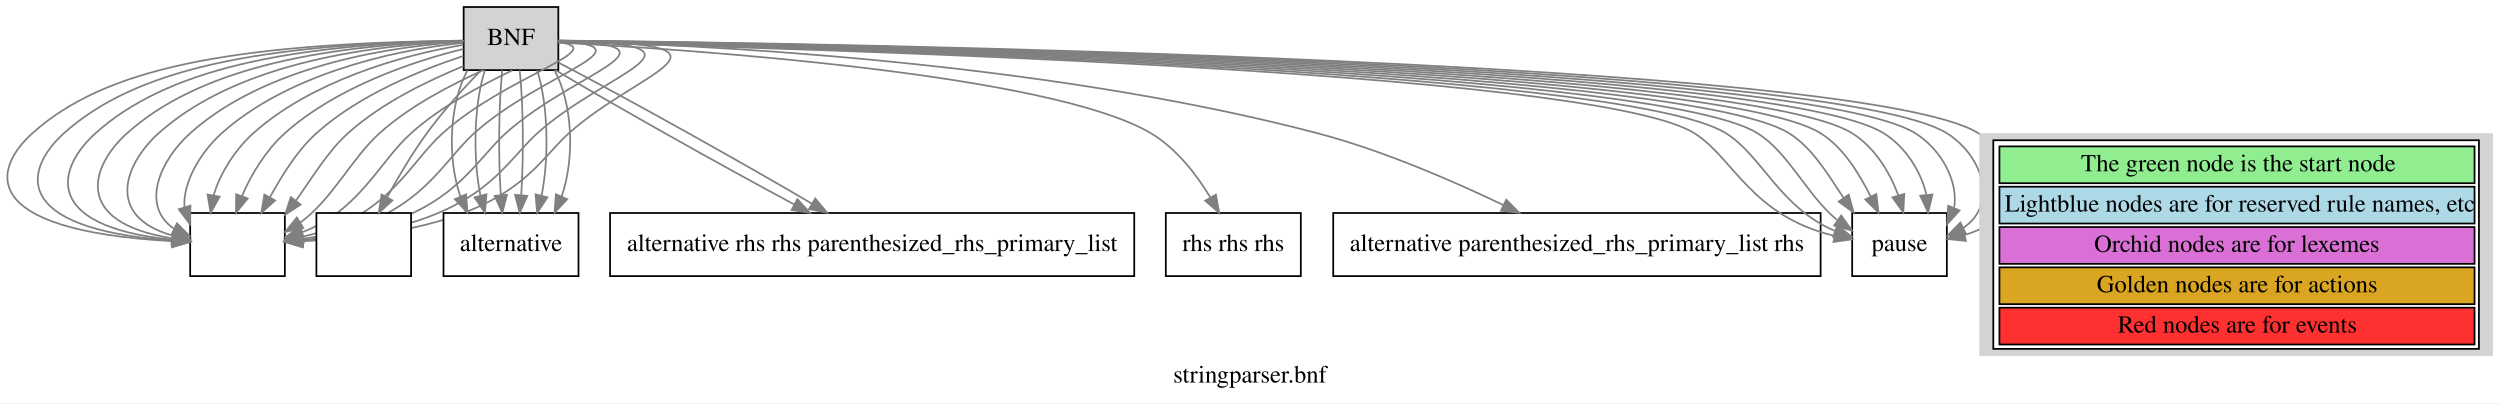
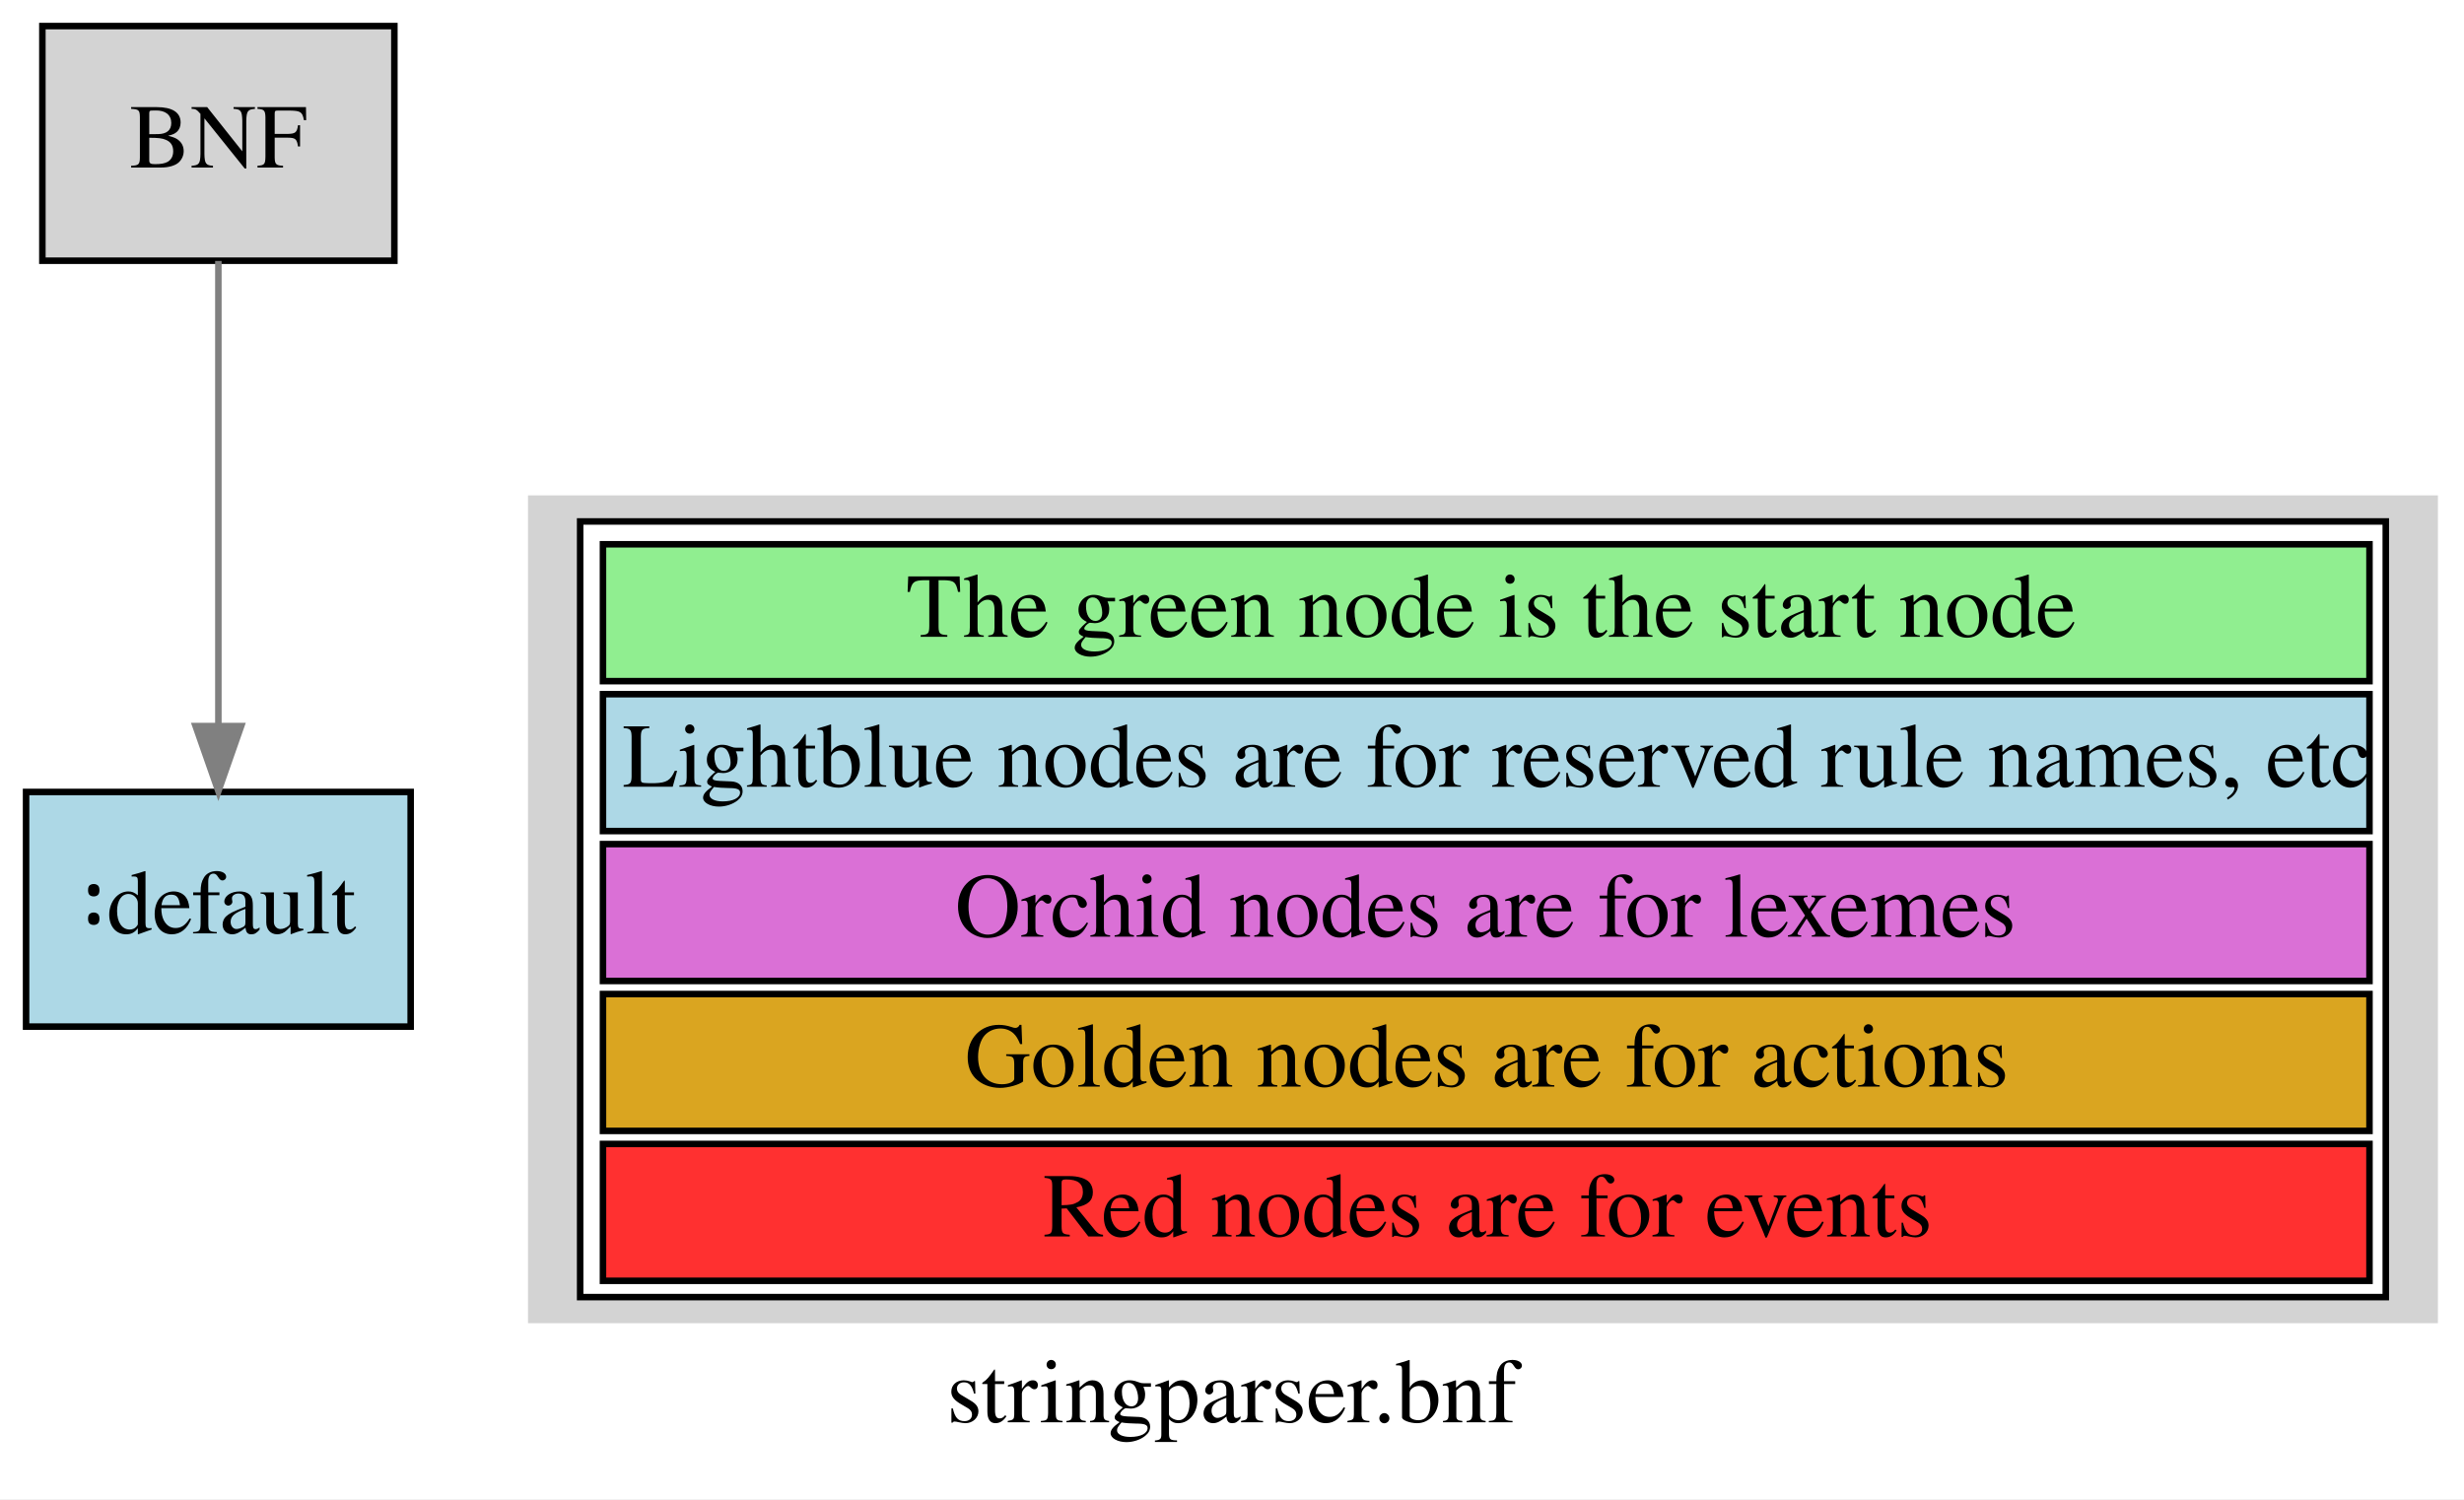
- <svg xmlns="http://www.w3.org/2000/svg" width="1426pt" height="230pt" viewBox="0.00 0.00 1425.96 230.00">
+ <svg xmlns="http://www.w3.org/2000/svg" width="378pt" height="230pt" viewBox="0.00 0.00 378.00 230.00">
  <g id="graph0" class="graph" transform="scale(1 1) rotate(0) translate(4 226)">
-     <polygon fill="white" stroke="none" points="-4,4 -4,-226 1421.96,-226 1421.96,4 -4,4" />
-     <text text-anchor="middle" x="708.978" y="-7.8" font-family="Times,serif" font-size="14.00">stringparser.bnf</text>
+     <polygon fill="white" stroke="none" points="-4,4 -4,-226 374,-226 374,4 -4,4" />
+     <text text-anchor="middle" x="185" y="-7.8" font-family="Times,serif" font-size="14.00">stringparser.bnf</text>
    <g id="node1" class="node">
-       <polygon fill="white" stroke="black" points="158.456,-104.5 104.456,-104.5 104.456,-68.5 158.456,-68.5 158.456,-104.5" />
+       <polygon fill="lightblue" stroke="black" points="59,-104.5 0,-104.5 0,-68.5 59,-68.5 59,-104.5" />
+       <text text-anchor="middle" x="29.5" y="-82.8" font-family="Times,serif" font-size="14.00">꞉default</text>
    </g>
    <g id="node2" class="node">
-       <polygon fill="lightgrey" stroke="black" points="314.456,-222 260.456,-222 260.456,-186 314.456,-186 314.456,-222" />
-       <text text-anchor="middle" x="287.456" y="-200.3" font-family="Times,serif" font-size="14.00">BNF</text>
+       <polygon fill="lightgrey" stroke="black" points="56.5,-222 2.5,-222 2.5,-186 56.5,-186 56.5,-222" />
+       <text text-anchor="middle" x="29.5" y="-200.3" font-family="Times,serif" font-size="14.00">BNF</text>
    </g>
    <g id="edge1" class="edge">
-       <path fill="none" stroke="grey" d="M260.074,-202.838C125.153,-201.179 55.154,-186.573 14.456,-150 -7.241,-130.502 -19.261,-94.734 94.048,-88.454" />
-       <polygon fill="grey" stroke="grey" points="94.45,-91.939 104.278,-87.981 94.127,-84.947 94.45,-91.939" />
-     </g>
-     <g id="edge3" class="edge">
-       <path fill="none" stroke="grey" d="M260.209,-202.794C141.989,-200.935 72.816,-186.268 32.456,-150 11.07,-130.782 -0.914,-95.758 94.255,-88.743" />
-       <polygon fill="grey" stroke="grey" points="94.675,-92.224 104.443,-88.121 94.248,-85.237 94.675,-92.224" />
-     </g>
-     <g id="edge4" class="edge">
-       <path fill="none" stroke="grey" d="M260.446,-202.731C158.541,-200.624 90.392,-185.888 50.456,-150 29.533,-131.198 17.61,-97.268 94.059,-89.237" />
-       <polygon fill="grey" stroke="grey" points="94.696,-92.695 104.36,-88.352 94.097,-85.721 94.696,-92.695" />
-     </g>
-     <g id="edge12" class="edge">
-       <path fill="none" stroke="grey" d="M260.211,-202.621C174.38,-200.15 107.757,-185.317 68.456,-150 48.208,-131.804 36.388,-99.44 93.913,-90.094" />
-       <polygon fill="grey" stroke="grey" points="94.713,-93.519 104.175,-88.753 93.806,-86.578 94.713,-93.519" />
-     </g>
-     <g id="edge14" class="edge">
-       <path fill="none" stroke="grey" d="M260.139,-202.444C189.521,-199.501 124.91,-184.556 86.456,-150 67.271,-132.76 55.652,-102.799 94.041,-91.75" />
-       <polygon fill="grey" stroke="grey" points="95.261,-95.065 104.26,-89.474 93.739,-88.232 95.261,-95.065" />
-     </g>
-     <g id="edge17" class="edge">
-       <path fill="none" stroke="grey" d="M260.2,-202.137C203.561,-198.561 141.724,-183.49 104.456,-150 87.189,-134.483 76.051,-108.663 95.147,-95.6" />
-       <polygon fill="grey" stroke="grey" points="96.925,-98.628 104.407,-91.126 93.88,-92.325 96.925,-98.628" />
-     </g>
-     <g id="edge19" class="edge">
-       <path fill="none" stroke="grey" d="M260.193,-201.546C215.714,-197.08 157.945,-181.892 122.456,-150 109.669,-138.509 100.242,-121.366 101.192,-107.939" />
-       <polygon fill="grey" stroke="grey" points="104.611,-108.738 104.312,-98.147 97.942,-106.612 104.611,-108.738" />
-     </g>
-     <g id="edge21" class="edge">
-       <path fill="none" stroke="grey" d="M260.283,-200.376C225.288,-194.741 173.32,-179.532 140.456,-150 129.723,-140.355 121.358,-126.728 117.867,-114.659" />
-       <polygon fill="grey" stroke="grey" points="121.278,-113.845 116.117,-104.593 114.381,-115.044 121.278,-113.845" />
-     </g>
-     <g id="edge23" class="edge">
-       <path fill="none" stroke="grey" d="M260.316,-198.083C231.747,-191.108 187.593,-176.183 158.456,-150 147.614,-140.257 139.189,-126.452 134.07,-114.293" />
-       <polygon fill="grey" stroke="grey" points="137.256,-112.81 130.568,-104.593 130.672,-115.187 137.256,-112.81" />
-     </g>
-     <g id="edge25" class="edge">
-       <path fill="none" stroke="grey" d="M260.306,-194.114C236.012,-186.047 200.934,-171.997 176.456,-150 165.397,-140.062 156.853,-125.898 149.971,-113.566" />
-       <polygon fill="grey" stroke="grey" points="152.915,-111.657 145.019,-104.593 146.786,-115.039 152.915,-111.657" />
-     </g>
-     <g id="edge26" class="edge">
-       <path fill="none" stroke="grey" d="M260.361,-188.299C239.904,-179.871 213.852,-167.43 194.456,-150 182.767,-139.495 173.886,-124.268 164.688,-111.474" />
-       <polygon fill="grey" stroke="grey" points="167.429,-109.297 158.565,-103.492 161.875,-113.557 167.429,-109.297" />
-     </g>
-     <g id="edge28" class="edge">
-       <path fill="none" stroke="grey" d="M271.657,-185.998C253.404,-177.66 230.158,-165.908 212.456,-150 196.564,-135.719 185.864,-112.711 167.171,-98.952" />
-       <polygon fill="grey" stroke="grey" points="168.979,-95.955 158.632,-93.675 165.299,-101.909 168.979,-95.955" />
-     </g>
-     <g id="edge30" class="edge">
-       <path fill="none" stroke="grey" d="M288.188,-185.878C271.182,-177.547 248.074,-165.832 230.456,-150 212.237,-133.628 200.842,-105.785 168.374,-93.56" />
-       <polygon fill="grey" stroke="grey" points="169.222,-90.159 158.635,-90.549 167.154,-96.846 169.222,-90.159" />
-     </g>
-     <g id="edge32" class="edge">
-       <path fill="none" stroke="grey" d="M314.608,-201.931C345.32,-198.007 285.046,-182.881 248.456,-150 228.856,-132.387 217.154,-101.498 168.617,-91.061" />
-       <polygon fill="grey" stroke="grey" points="169.22,-87.613 158.761,-89.307 167.993,-94.505 169.22,-87.613" />
-     </g>
-     <g id="edge34" class="edge">
-       <path fill="none" stroke="grey" d="M314.643,-202.444C369.521,-199.501 304.91,-184.556 266.456,-150 245.994,-131.612 234.139,-98.755 168.617,-89.805" />
-       <polygon fill="grey" stroke="grey" points="168.884,-86.313 158.553,-88.663 168.094,-93.268 168.884,-86.313" />
-     </g>
-     <g id="edge37" class="edge">
-       <path fill="none" stroke="grey" d="M314.467,-202.652C390.955,-200.278 323.926,-185.469 284.456,-150 263.425,-131.1 251.486,-96.915 168.667,-89.114" />
-       <polygon fill="grey" stroke="grey" points="168.735,-85.609 158.491,-88.314 168.186,-92.587 168.735,-85.609" />
-     </g>
-     <g id="edge38" class="edge">
-       <path fill="none" stroke="grey" d="M314.73,-202.751C410.975,-200.718 342.519,-186.002 302.456,-150 281.004,-130.723 269.013,-95.543 168.51,-88.679" />
-       <polygon fill="grey" stroke="grey" points="168.688,-85.183 158.504,-88.104 168.287,-92.172 168.688,-85.183" />
-     </g>
-     <g id="edge39" class="edge">
-       <path fill="none" stroke="grey" d="M314.613,-202.817C430.57,-201.057 360.985,-186.42 320.456,-150 298.714,-130.462 286.69,-94.587 168.732,-88.416" />
-       <polygon fill="grey" stroke="grey" points="168.675,-84.91 158.53,-87.966 168.367,-91.903 168.675,-84.91" />
+       <path fill="none" stroke="grey" d="M29.5,-185.958C29.5,-167.191 29.5,-136.756 29.5,-114.687" />
+       <polygon fill="grey" stroke="grey" points="33,-114.612 29.5,-104.612 26,-114.612 33,-114.612" />
    </g>
    <g id="node3" class="node">
-       <polygon fill="white" stroke="black" points="230.456,-104.5 176.456,-104.5 176.456,-68.5 230.456,-68.5 230.456,-104.5" />
-     </g>
-     <g id="edge2" class="edge">
-       <path fill="none" stroke="grey" d="M270.016,-185.662C260.434,-175.683 248.662,-162.646 239.456,-150 231.165,-138.611 223.209,-125.162 216.894,-113.663" />
-       <polygon fill="grey" stroke="grey" points="219.817,-111.707 212.005,-104.55 213.649,-115.017 219.817,-111.707" />
-     </g>
-     <g id="node4" class="node">
-       <polygon fill="white" stroke="black" points="325.956,-104.5 248.956,-104.5 248.956,-68.5 325.956,-68.5 325.956,-104.5" />
-       <text text-anchor="middle" x="287.456" y="-82.8" font-family="Times,serif" font-size="14.00">alternative</text>
-     </g>
-     <g id="edge5" class="edge">
-       <path fill="none" stroke="grey" d="M262.679,-185.958C252.268,-166.935 250.917,-135.924 258.624,-113.789" />
-       <polygon fill="grey" stroke="grey" points="261.837,-115.177 262.641,-104.612 255.425,-112.37 261.837,-115.177" />
-     </g>
-     <g id="edge6" class="edge">
-       <path fill="none" stroke="grey" d="M272.59,-185.958C266.4,-167.106 265.548,-136.479 270.034,-114.386" />
-       <polygon fill="grey" stroke="grey" points="273.446,-115.171 272.567,-104.612 266.67,-113.414 273.446,-115.171" />
-     </g>
-     <g id="edge9" class="edge">
-       <path fill="none" stroke="grey" d="M282.501,-185.958C280.447,-167.191 280.156,-136.756 281.629,-114.687" />
-       <polygon fill="grey" stroke="grey" points="285.125,-114.875 282.493,-104.612 278.151,-114.276 285.125,-114.875" />
-     </g>
-     <g id="edge11" class="edge">
-       <path fill="none" stroke="grey" d="M292.412,-185.958C294.466,-167.191 294.756,-136.756 293.284,-114.687" />
-       <polygon fill="grey" stroke="grey" points="296.762,-114.276 292.419,-104.612 289.787,-114.875 296.762,-114.276" />
-     </g>
-     <g id="edge13" class="edge">
-       <path fill="none" stroke="grey" d="M302.322,-185.958C308.513,-167.106 309.365,-136.479 304.878,-114.386" />
-       <polygon fill="grey" stroke="grey" points="308.242,-113.414 302.345,-104.612 301.466,-115.171 308.242,-113.414" />
-     </g>
-     <g id="edge35" class="edge">
-       <path fill="none" stroke="grey" d="M312.233,-185.958C322.644,-166.935 323.996,-135.924 316.288,-113.789" />
-       <polygon fill="grey" stroke="grey" points="319.488,-112.37 312.271,-104.612 313.075,-115.177 319.488,-112.37" />
-     </g>
-     <g id="node5" class="node">
-       <polygon fill="white" stroke="black" points="642.956,-104.5 343.956,-104.5 343.956,-68.5 642.956,-68.5 642.956,-104.5" />
-       <text text-anchor="middle" x="493.456" y="-82.8" font-family="Times,serif" font-size="14.00">alternative rhs rhs parenthesized_rhs_primary_list</text>
-     </g>
-     <g id="edge7" class="edge">
-       <path fill="none" stroke="grey" d="M312.897,-185.958C346.955,-165.613 407.545,-131.555 449.141,-109.309" />
-       <polygon fill="grey" stroke="grey" points="450.786,-112.398 457.972,-104.612 447.5,-106.217 450.786,-112.398" />
-     </g>
-     <g id="edge10" class="edge">
-       <path fill="none" stroke="grey" d="M314.721,-190.198C351.99,-170.814 418.445,-133.747 459.061,-109.849" />
-       <polygon fill="grey" stroke="grey" points="460.989,-112.774 467.809,-104.666 457.421,-106.752 460.989,-112.774" />
-     </g>
-     <g id="node6" class="node">
-       <polygon fill="white" stroke="black" points="737.956,-104.5 660.956,-104.5 660.956,-68.5 737.956,-68.5 737.956,-104.5" />
-       <text text-anchor="middle" x="699.456" y="-82.8" font-family="Times,serif" font-size="14.00">rhs rhs rhs</text>
-     </g>
-     <g id="edge8" class="edge">
-       <path fill="none" stroke="grey" d="M314.56,-201.719C389.03,-197.789 595.033,-184.04 652.456,-150 666.974,-141.394 678.475,-126.408 686.466,-113.268" />
-       <polygon fill="grey" stroke="grey" points="689.515,-114.987 691.431,-104.567 683.435,-111.518 689.515,-114.987" />
-     </g>
-     <g id="node7" class="node">
-       <polygon fill="white" stroke="black" points="1034.46,-104.5 756.456,-104.5 756.456,-68.5 1034.46,-68.5 1034.46,-104.5" />
-       <text text-anchor="middle" x="895.456" y="-82.8" font-family="Times,serif" font-size="14.00">alternative parenthesized_rhs_primary_list rhs</text>
-     </g>
-     <g id="edge15" class="edge">
-       <path fill="none" stroke="grey" d="M314.654,-202.551C386.549,-200.791 587.105,-192.167 747.456,-150 784.575,-140.239 824.552,-122.913 853.589,-108.975" />
-       <polygon fill="grey" stroke="grey" points="855.154,-112.106 862.615,-104.583 852.091,-105.812 855.154,-112.106" />
-     </g>
-     <g id="node8" class="node">
-       <polygon fill="white" stroke="black" points="1106.46,-104.5 1052.46,-104.5 1052.46,-68.5 1106.46,-68.5 1106.46,-104.5" />
-       <text text-anchor="middle" x="1079.46" y="-82.8" font-family="Times,serif" font-size="14.00">pause</text>
-     </g>
-     <g id="edge16" class="edge">
-       <path fill="none" stroke="grey" d="M314.483,-201.912C443.851,-198.538 904.596,-186.203 962.456,-150 984.748,-136.052 994.692,-102.93 1042.26,-91.478" />
-       <polygon fill="grey" stroke="grey" points="1043.16,-94.867 1052.29,-89.488 1041.8,-88.001 1043.16,-94.867" />
-     </g>
-     <g id="edge18" class="edge">
-       <path fill="none" stroke="grey" d="M314.77,-202.108C442.808,-199.033 921.411,-186.945 980.456,-150 1001.17,-137.038 1011.22,-107.518 1042.74,-94.217" />
-       <polygon fill="grey" stroke="grey" points="1043.93,-97.51 1052.23,-90.923 1041.63,-90.898 1043.93,-97.51" />
-     </g>
-     <g id="edge20" class="edge">
-       <path fill="none" stroke="grey" d="M314.679,-202.283C441.427,-199.508 938.226,-187.686 998.456,-150 1016.31,-138.826 1026.25,-115.347 1043.73,-100.561" />
-       <polygon fill="grey" stroke="grey" points="1046.21,-103.091 1052.35,-94.455 1042.17,-97.379 1046.21,-103.091" />
-     </g>
-     <g id="edge22" class="edge">
-       <path fill="none" stroke="grey" d="M314.599,-202.428C440.877,-199.937 955.11,-188.384 1016.46,-150 1029.78,-141.664 1038.69,-126.479 1047.5,-113.165" />
-       <polygon fill="grey" stroke="grey" points="1050.49,-114.988 1053.31,-104.776 1044.74,-110.999 1050.49,-114.988" />
-     </g>
-     <g id="edge24" class="edge">
-       <path fill="none" stroke="grey" d="M314.465,-202.547C441.215,-200.323 972.065,-189.038 1034.46,-150 1047.53,-141.823 1056.35,-127.055 1062.99,-113.927" />
-       <polygon fill="grey" stroke="grey" points="1066.22,-115.296 1067.47,-104.776 1059.93,-112.219 1066.22,-115.296" />
-     </g>
-     <g id="edge27" class="edge">
-       <path fill="none" stroke="grey" d="M314.651,-202.638C443.695,-200.645 989.158,-189.605 1052.46,-150 1065.27,-141.981 1074.01,-127.626 1078.71,-114.694" />
-       <polygon fill="grey" stroke="grey" points="1082.17,-115.357 1081.63,-104.776 1075.45,-113.384 1082.17,-115.357" />
-     </g>
-     <g id="edge29" class="edge">
-       <path fill="none" stroke="grey" d="M314.701,-202.713C447.193,-200.932 1006.32,-190.129 1070.46,-150 1083.14,-142.061 1091.83,-127.91 1094.74,-115.078" />
-       <polygon fill="grey" stroke="grey" points="1098.26,-115.078 1095.79,-104.776 1091.29,-114.372 1098.26,-115.078" />
-     </g>
-     <g id="edge31" class="edge">
-       <path fill="none" stroke="grey" d="M314.606,-202.773C451.752,-201.186 1023.56,-190.609 1088.46,-150 1103.66,-140.486 1113.12,-122.053 1110.62,-107.66" />
-       <polygon fill="grey" stroke="grey" points="1113.7,-105.945 1106.6,-98.078 1107.24,-108.653 1113.7,-105.945" />
-     </g>
-     <g id="edge33" class="edge">
-       <path fill="none" stroke="grey" d="M314.827,-202.816C458.649,-201.388 1040.93,-191.001 1106.46,-150 1126.31,-137.577 1136.37,-109.946 1115.78,-95.96" />
-       <polygon fill="grey" stroke="grey" points="1117.28,-92.798 1106.77,-91.478 1114.16,-99.065 1117.28,-92.798" />
-     </g>
-     <g id="edge36" class="edge">
-       <path fill="none" stroke="grey" d="M314.49,-202.855C465.452,-201.584 1058.3,-191.394 1124.46,-150 1146.41,-136.261 1156.39,-103.918 1116.68,-92.007" />
-       <polygon fill="grey" stroke="grey" points="1117.34,-88.566 1106.8,-89.671 1115.73,-95.378 1117.34,-88.566" />
-     </g>
-     <g id="node9" class="node">
-       <polygon fill="lightgrey" stroke="none" points="1417.96,-150 1124.96,-150 1124.96,-23 1417.96,-23 1417.96,-150" />
-       <polygon fill="white" stroke="none" points="1132.96,-27 1132.96,-146 1409.96,-146 1409.96,-27 1132.96,-27" />
-       <polygon fill="lightgreen" stroke="none" points="1136.46,-121.5 1136.46,-142.5 1407.46,-142.5 1407.46,-121.5 1136.46,-121.5" />
-       <polygon fill="none" stroke="black" points="1136.46,-121.5 1136.46,-142.5 1407.46,-142.5 1407.46,-121.5 1136.46,-121.5" />
-       <text text-anchor="start" x="1182.96" y="-128.3" font-family="Times,serif" font-size="14.00">The green node is the start node</text>
-       <polygon fill="lightblue" stroke="none" points="1136.46,-98.5 1136.46,-119.5 1407.46,-119.5 1407.46,-98.5 1136.46,-98.5" />
-       <polygon fill="none" stroke="black" points="1136.46,-98.5 1136.46,-119.5 1407.46,-119.5 1407.46,-98.5 1136.46,-98.5" />
-       <text text-anchor="start" x="1139.46" y="-105.3" font-family="Times,serif" font-size="14.00">Lightblue nodes are for reserved rule names, etc</text>
-       <polygon fill="orchid" stroke="none" points="1136.46,-75.5 1136.46,-96.5 1407.46,-96.5 1407.46,-75.5 1136.46,-75.5" />
-       <polygon fill="none" stroke="black" points="1136.46,-75.5 1136.46,-96.5 1407.46,-96.5 1407.46,-75.5 1136.46,-75.5" />
-       <text text-anchor="start" x="1190.46" y="-82.3" font-family="Times,serif" font-size="14.00">Orchid nodes are for lexemes</text>
-       <polygon fill="goldenrod" stroke="none" points="1136.46,-52.5 1136.46,-73.5 1407.46,-73.5 1407.46,-52.5 1136.46,-52.5" />
-       <polygon fill="none" stroke="black" points="1136.46,-52.5 1136.46,-73.5 1407.46,-73.5 1407.46,-52.5 1136.46,-52.5" />
-       <text text-anchor="start" x="1191.96" y="-59.3" font-family="Times,serif" font-size="14.00">Golden nodes are for actions</text>
-       <polygon fill="#ff3030" stroke="none" points="1136.46,-29.5 1136.46,-50.5 1407.46,-50.5 1407.46,-29.5 1136.46,-29.5" />
-       <polygon fill="none" stroke="black" points="1136.46,-29.5 1136.46,-50.5 1407.46,-50.5 1407.46,-29.5 1136.46,-29.5" />
-       <text text-anchor="start" x="1203.96" y="-36.3" font-family="Times,serif" font-size="14.00">Red nodes are for events</text>
-       <polygon fill="none" stroke="black" points="1132.96,-27 1132.96,-146 1409.96,-146 1409.96,-27 1132.96,-27" />
+       <polygon fill="lightgrey" stroke="none" points="370,-150 77,-150 77,-23 370,-23 370,-150" />
+       <polygon fill="white" stroke="none" points="85,-27 85,-146 362,-146 362,-27 85,-27" />
+       <polygon fill="lightgreen" stroke="none" points="88.5,-121.5 88.5,-142.5 359.5,-142.5 359.5,-121.5 88.5,-121.5" />
+       <polygon fill="none" stroke="black" points="88.5,-121.5 88.5,-142.5 359.5,-142.5 359.5,-121.5 88.5,-121.5" />
+       <text text-anchor="start" x="135" y="-128.3" font-family="Times,serif" font-size="14.00">The green node is the start node</text>
+       <polygon fill="lightblue" stroke="none" points="88.5,-98.5 88.5,-119.5 359.5,-119.5 359.5,-98.5 88.5,-98.5" />
+       <polygon fill="none" stroke="black" points="88.5,-98.5 88.5,-119.5 359.5,-119.5 359.5,-98.5 88.5,-98.5" />
+       <text text-anchor="start" x="91.5" y="-105.3" font-family="Times,serif" font-size="14.00">Lightblue nodes are for reserved rule names, etc</text>
+       <polygon fill="orchid" stroke="none" points="88.5,-75.5 88.5,-96.5 359.5,-96.5 359.5,-75.5 88.5,-75.5" />
+       <polygon fill="none" stroke="black" points="88.5,-75.5 88.5,-96.5 359.5,-96.5 359.5,-75.5 88.5,-75.5" />
+       <text text-anchor="start" x="142.5" y="-82.3" font-family="Times,serif" font-size="14.00">Orchid nodes are for lexemes</text>
+       <polygon fill="goldenrod" stroke="none" points="88.5,-52.5 88.5,-73.5 359.5,-73.5 359.5,-52.5 88.5,-52.5" />
+       <polygon fill="none" stroke="black" points="88.5,-52.5 88.5,-73.5 359.5,-73.5 359.5,-52.5 88.5,-52.5" />
+       <text text-anchor="start" x="144" y="-59.3" font-family="Times,serif" font-size="14.00">Golden nodes are for actions</text>
+       <polygon fill="#ff3030" stroke="none" points="88.5,-29.5 88.5,-50.5 359.5,-50.5 359.5,-29.5 88.5,-29.5" />
+       <polygon fill="none" stroke="black" points="88.5,-29.5 88.5,-50.5 359.5,-50.5 359.5,-29.5 88.5,-29.5" />
+       <text text-anchor="start" x="156" y="-36.3" font-family="Times,serif" font-size="14.00">Red nodes are for events</text>
+       <polygon fill="none" stroke="black" points="85,-27 85,-146 362,-146 362,-27 85,-27" />
    </g>
  </g>
</svg>
